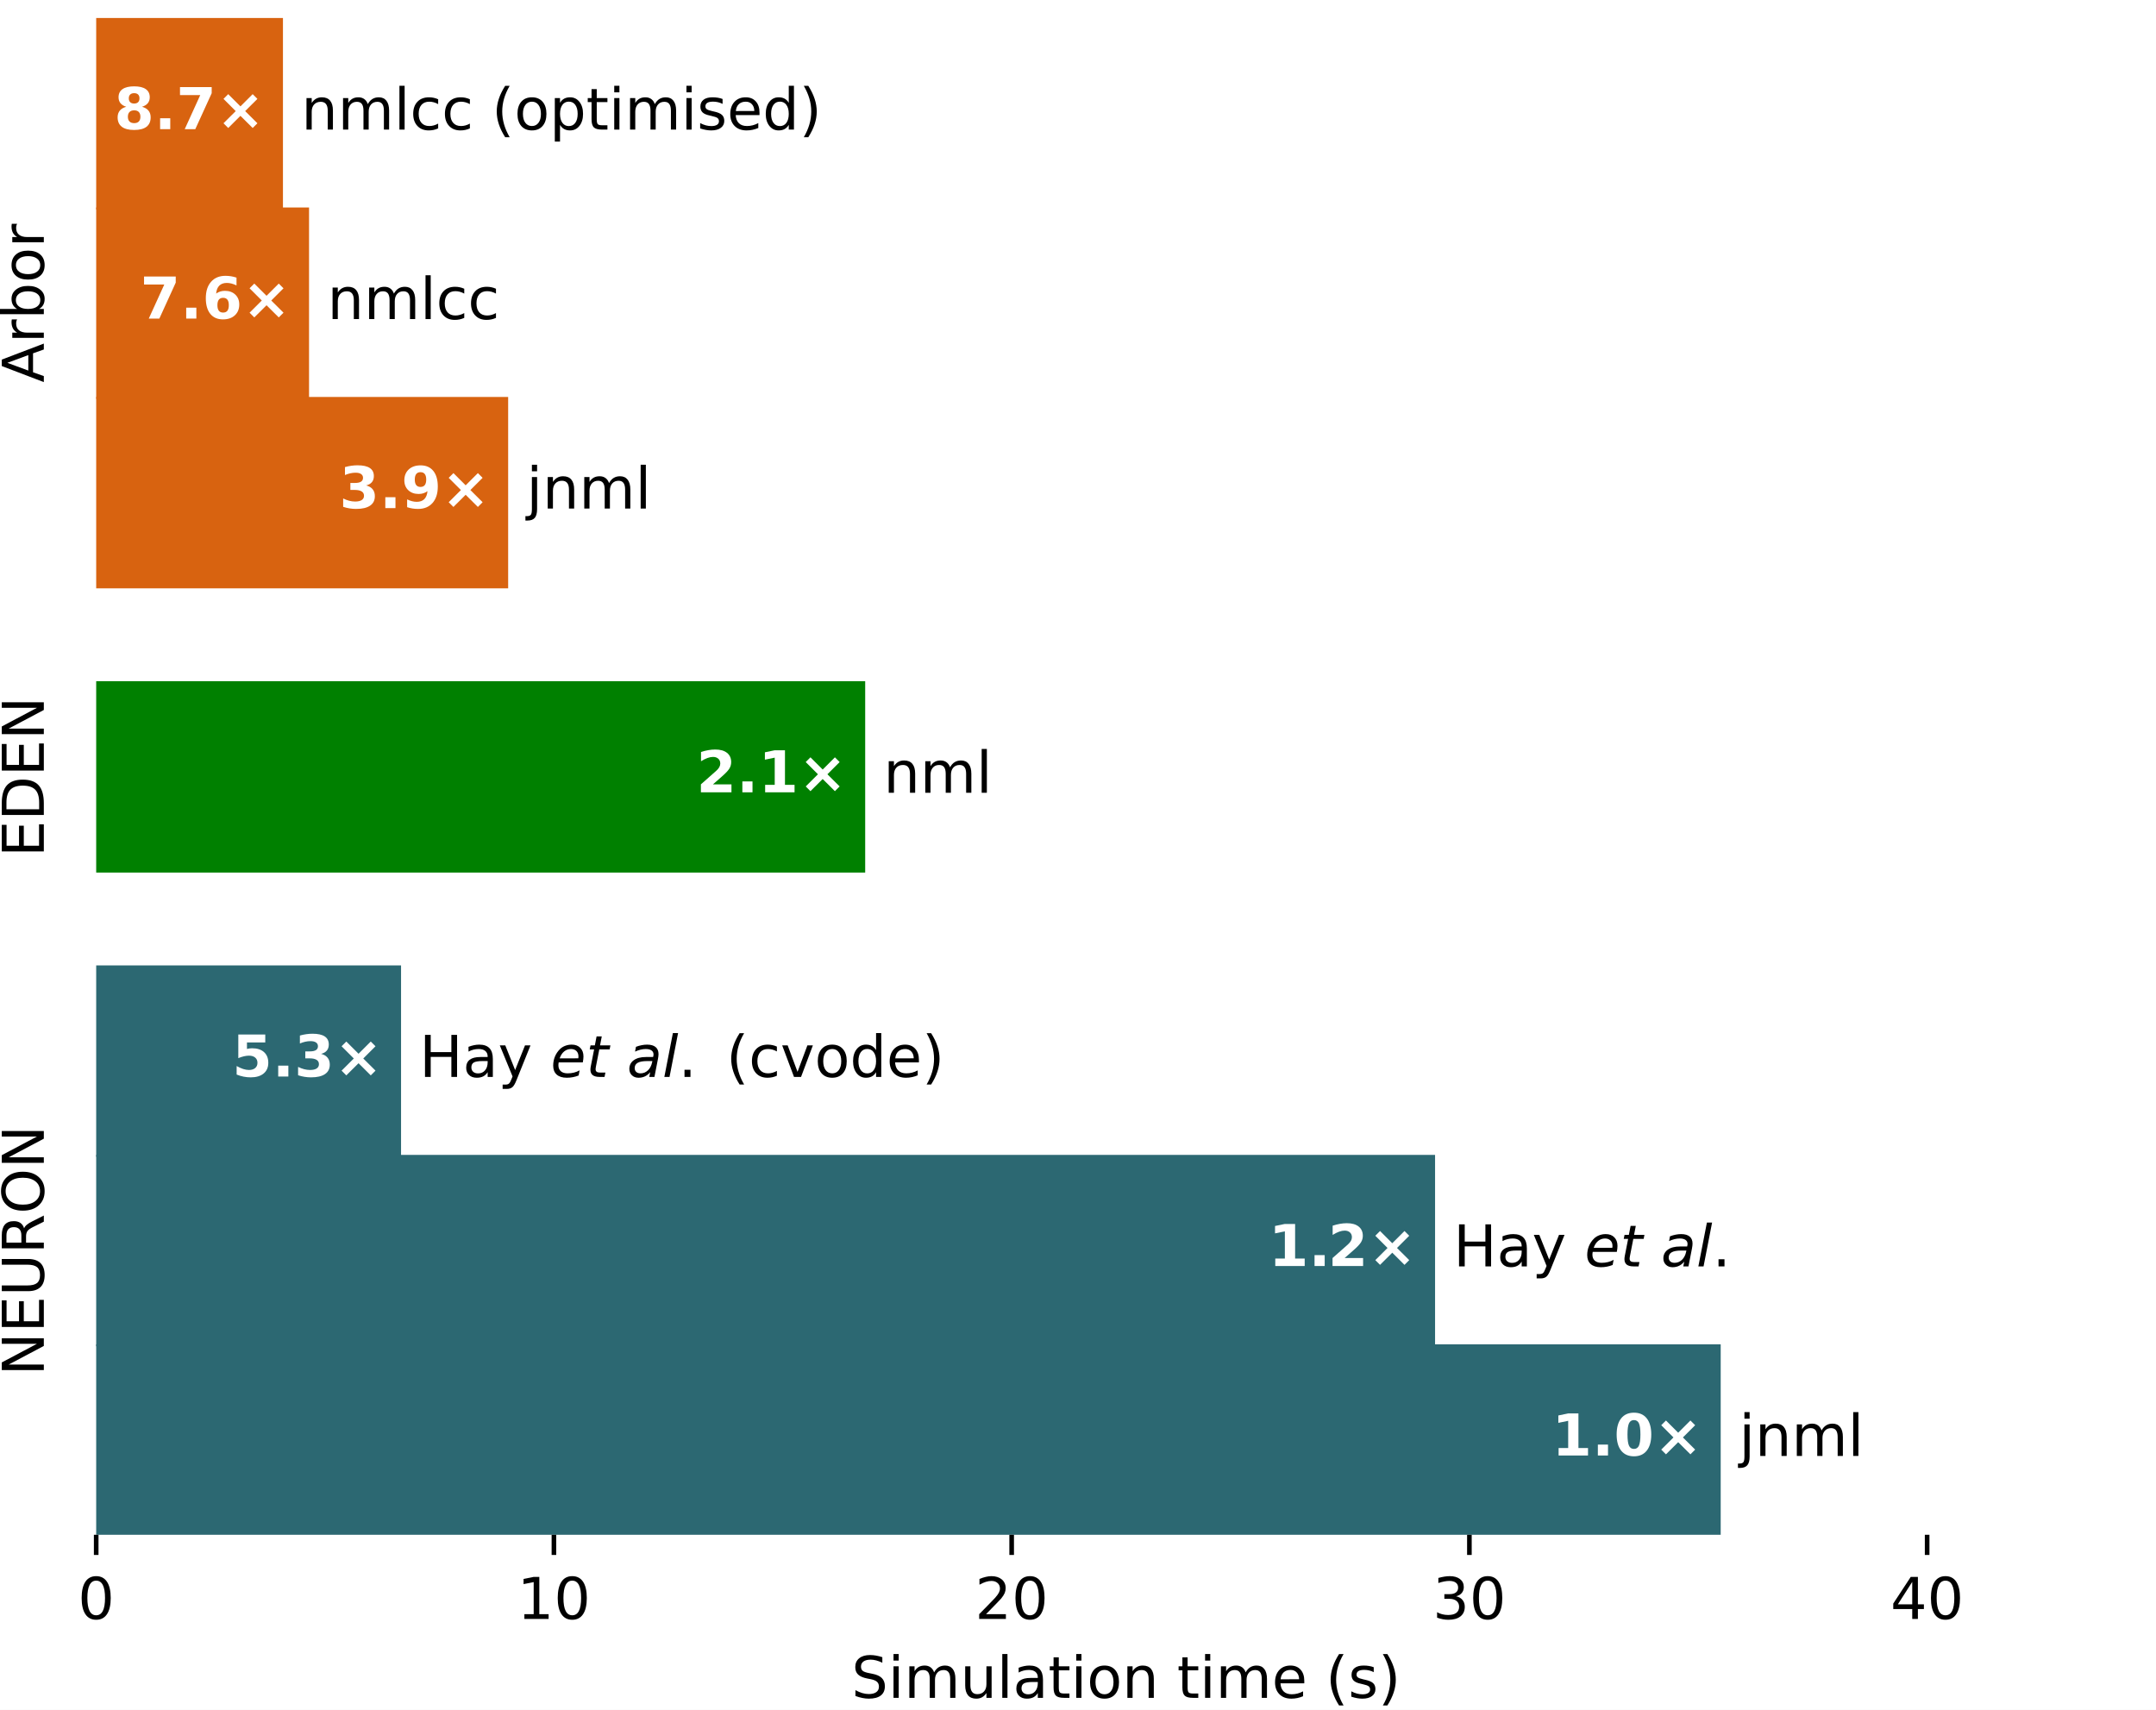
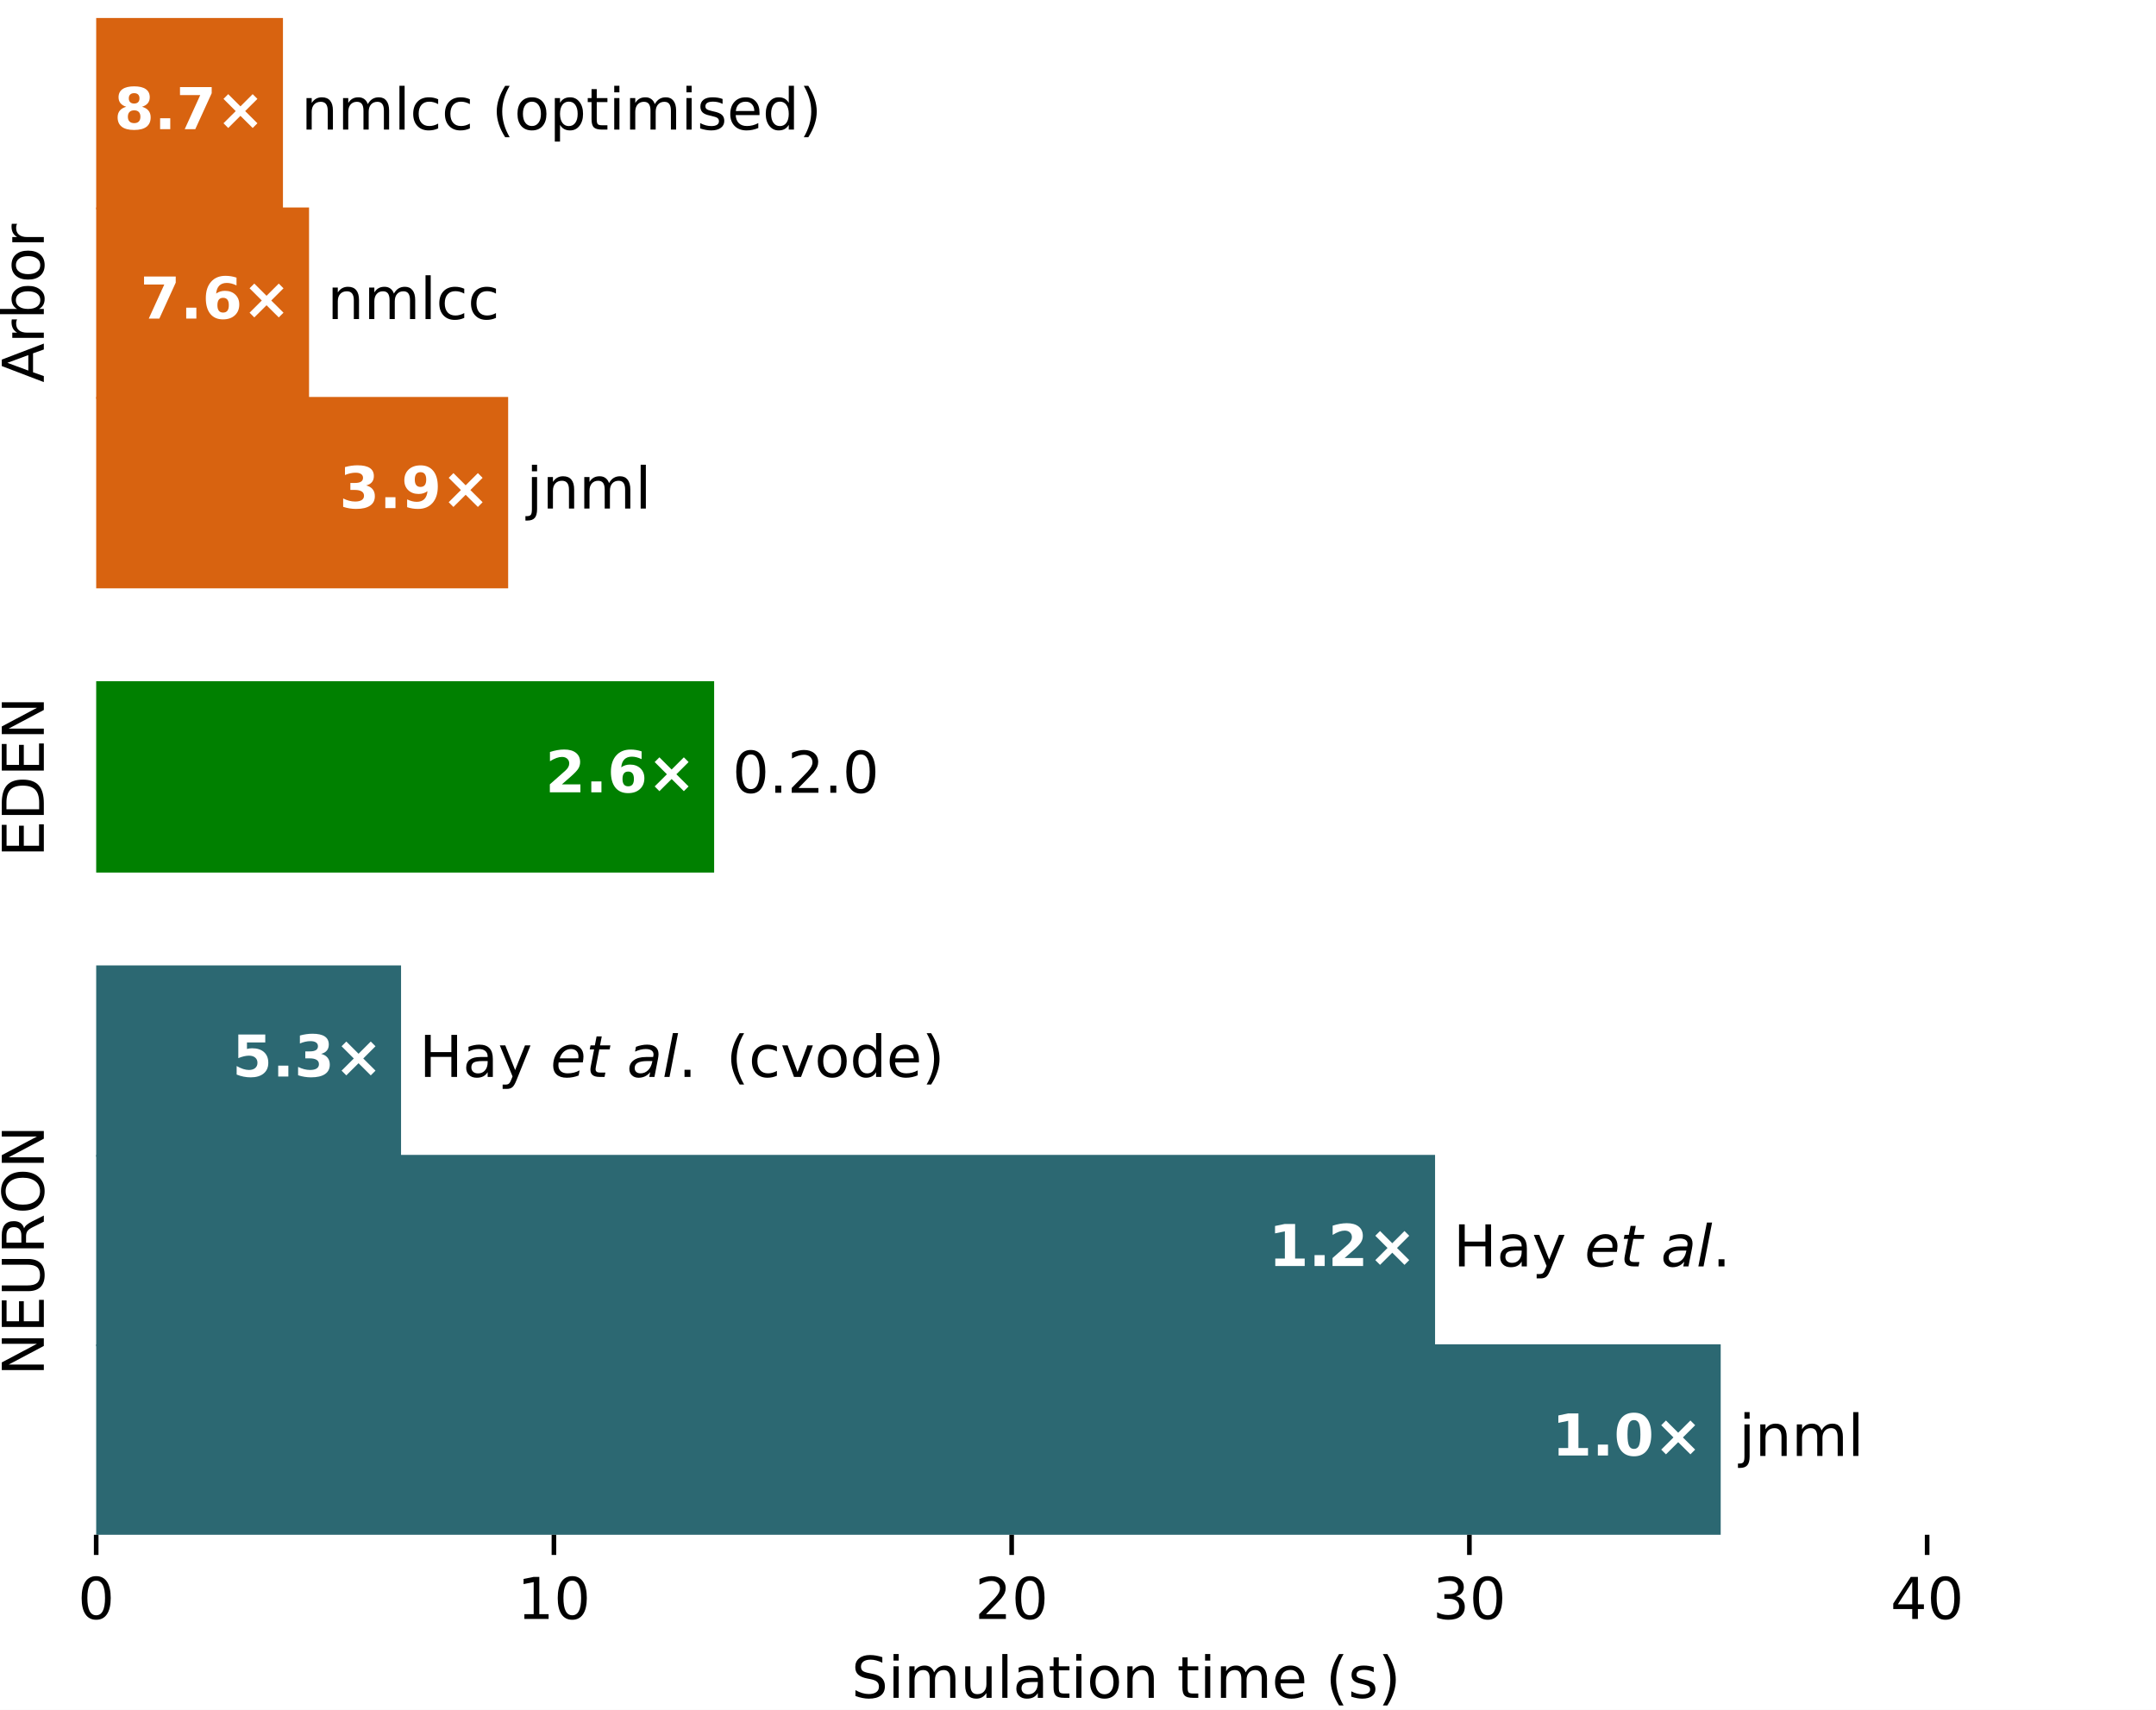
<svg xmlns="http://www.w3.org/2000/svg" xmlns:xlink="http://www.w3.org/1999/xlink" width="373.798pt" height="296.468pt" viewBox="0 0 373.798 296.468" version="1.1">
  <defs>
    <style type="text/css">*{stroke-linejoin: round; stroke-linecap: butt}</style>
  </defs>
  <g id="figure_1">
    <g id="patch_1">
      <path d="M 0 296.468  L 373.798 296.468  L 373.798 0  L 0 0  z " style="fill: #ffffff" />
    </g>
    <g id="axes_1">
      <g id="patch_2">
        <path d="M 16.678 266.112  L 373.798 266.112  L 373.798 -0  L 16.678 -0  z " style="fill: #ffffff" />
      </g>
      <g id="patch_3">
-         <path d="M 16.678 36.303  L 49.057 36.303  L 49.057 3.121  L 16.678 3.121  z " clip-path="url(#p7fba0dc8d4)" style="fill: #d86310" />
+         <path d="M 16.678 36.303  L 49.057 36.303  L 49.057 3.121  L 16.678 3.121  z " clip-path="url(#pd1fdb26f98)" style="fill: #d86310" />
      </g>
      <g id="patch_4">
-         <path d="M 16.678 69.156  L 53.581 69.156  L 53.581 35.974  L 16.678 35.974  z " clip-path="url(#p7fba0dc8d4)" style="fill: #d86310" />
+         <path d="M 16.678 69.156  L 53.581 69.156  L 53.581 35.974  L 16.678 35.974  z " clip-path="url(#pd1fdb26f98)" style="fill: #d86310" />
      </g>
      <g id="patch_5">
-         <path d="M 16.678 102.01  L 88.102 102.01  L 88.102 68.828  L 16.678 68.828  z " clip-path="url(#p7fba0dc8d4)" style="fill: #d86310" />
+         <path d="M 16.678 102.01  L 88.102 102.01  L 88.102 68.828  L 16.678 68.828  z " clip-path="url(#pd1fdb26f98)" style="fill: #d86310" />
      </g>
      <g id="patch_6">
-         <path d="M 16.678 151.29  L 150.003 151.29  L 150.003 118.108  L 16.678 118.108  z " clip-path="url(#p7fba0dc8d4)" style="fill: #008000" />
+         <path d="M 16.678 151.29  L 123.814 151.29  L 123.814 118.108  L 16.678 118.108  z " clip-path="url(#pd1fdb26f98)" style="fill: #008000" />
      </g>
      <g id="patch_7">
-         <path d="M 16.678 200.57  L 69.532 200.57  L 69.532 167.388  L 16.678 167.388  z " clip-path="url(#p7fba0dc8d4)" style="fill: #2c6872" />
+         <path d="M 16.678 200.57  L 69.532 200.57  L 69.532 167.388  L 16.678 167.388  z " clip-path="url(#pd1fdb26f98)" style="fill: #2c6872" />
      </g>
      <g id="patch_8">
-         <path d="M 16.678 233.423  L 248.806 233.423  L 248.806 200.241  L 16.678 200.241  z " clip-path="url(#p7fba0dc8d4)" style="fill: #2c6872" />
+         <path d="M 16.678 233.423  L 248.806 233.423  L 248.806 200.241  L 16.678 200.241  z " clip-path="url(#pd1fdb26f98)" style="fill: #2c6872" />
      </g>
      <g id="patch_9">
-         <path d="M 16.678 266.276  L 298.327 266.276  L 298.327 233.094  L 16.678 233.094  z " clip-path="url(#p7fba0dc8d4)" style="fill: #2c6872" />
+         <path d="M 16.678 266.276  L 298.327 266.276  L 298.327 233.094  L 16.678 233.094  z " clip-path="url(#pd1fdb26f98)" style="fill: #2c6872" />
      </g>
      <g id="matplotlib.axis_1">
        <g id="xtick_1">
          <g id="line2d_1">
            <defs>
-               <path id="m6ec0c8054a" d="M 0 0  L 0 3.5  " style="stroke: #000000; stroke-width: 0.8" />
+               <path id="mf713aee9e2" d="M 0 0  L 0 3.5  " style="stroke: #000000; stroke-width: 0.8" />
            </defs>
            <g>
-               <use xlink:href="#m6ec0c8054a" x="16.678" y="266.112" style="stroke: #000000; stroke-width: 0.8" />
+               <use xlink:href="#mf713aee9e2" x="16.678" y="266.112" style="stroke: #000000; stroke-width: 0.8" />
            </g>
          </g>
          <g id="text_1">
            <g transform="translate(13.49687 280.7104) scale(0.1 -0.1)">
              <defs>
                <path id="DejaVuSans-30" d="M 2034 4250  Q 1547 4250 1301 3770  Q 1056 3291 1056 2328  Q 1056 1369 1301 889  Q 1547 409 2034 409  Q 2525 409 2770 889  Q 3016 1369 3016 2328  Q 3016 3291 2770 3770  Q 2525 4250 2034 4250  z M 2034 4750  Q 2819 4750 3233 4129  Q 3647 3509 3647 2328  Q 3647 1150 3233 529  Q 2819 -91 2034 -91  Q 1250 -91 836 529  Q 422 1150 422 2328  Q 422 3509 836 4129  Q 1250 4750 2034 4750  z " transform="scale(0.015625)" />
              </defs>
              <use xlink:href="#DejaVuSans-30" />
            </g>
          </g>
        </g>
        <g id="xtick_2">
          <g id="line2d_2">
            <g>
-               <use xlink:href="#m6ec0c8054a" x="96.038" y="266.112" style="stroke: #000000; stroke-width: 0.8" />
+               <use xlink:href="#mf713aee9e2" x="96.038" y="266.112" style="stroke: #000000; stroke-width: 0.8" />
            </g>
          </g>
          <g id="text_2">
            <g transform="translate(89.67562 280.7104) scale(0.1 -0.1)">
              <defs>
                <path id="DejaVuSans-31" d="M 794 531  L 1825 531  L 1825 4091  L 703 3866  L 703 4441  L 1819 4666  L 2450 4666  L 2450 531  L 3481 531  L 3481 0  L 794 0  L 794 531  z " transform="scale(0.015625)" />
              </defs>
              <use xlink:href="#DejaVuSans-31" />
              <use xlink:href="#DejaVuSans-30" x="63.623" />
            </g>
          </g>
        </g>
        <g id="xtick_3">
          <g id="line2d_3">
            <g>
-               <use xlink:href="#m6ec0c8054a" x="175.398" y="266.112" style="stroke: #000000; stroke-width: 0.8" />
+               <use xlink:href="#mf713aee9e2" x="175.398" y="266.112" style="stroke: #000000; stroke-width: 0.8" />
            </g>
          </g>
          <g id="text_3">
            <g transform="translate(169.0356 280.7104) scale(0.1 -0.1)">
              <defs>
                <path id="DejaVuSans-32" d="M 1228 531  L 3431 531  L 3431 0  L 469 0  L 469 531  Q 828 903 1448 1529  Q 2069 2156 2228 2338  Q 2531 2678 2651 2914  Q 2772 3150 2772 3378  Q 2772 3750 2511 3984  Q 2250 4219 1831 4219  Q 1534 4219 1204 4116  Q 875 4013 500 3803  L 500 4441  Q 881 4594 1212 4672  Q 1544 4750 1819 4750  Q 2544 4750 2975 4387  Q 3406 4025 3406 3419  Q 3406 3131 3298 2873  Q 3191 2616 2906 2266  Q 2828 2175 2409 1742  Q 1991 1309 1228 531  z " transform="scale(0.015625)" />
              </defs>
              <use xlink:href="#DejaVuSans-32" />
              <use xlink:href="#DejaVuSans-30" x="63.623" />
            </g>
          </g>
        </g>
        <g id="xtick_4">
          <g id="line2d_4">
            <g>
-               <use xlink:href="#m6ec0c8054a" x="254.758" y="266.112" style="stroke: #000000; stroke-width: 0.8" />
+               <use xlink:href="#mf713aee9e2" x="254.758" y="266.112" style="stroke: #000000; stroke-width: 0.8" />
            </g>
          </g>
          <g id="text_4">
            <g transform="translate(248.3956 280.7104) scale(0.1 -0.1)">
              <defs>
                <path id="DejaVuSans-33" d="M 2597 2516  Q 3050 2419 3304 2112  Q 3559 1806 3559 1356  Q 3559 666 3084 287  Q 2609 -91 1734 -91  Q 1441 -91 1130 -33  Q 819 25 488 141  L 488 750  Q 750 597 1062 519  Q 1375 441 1716 441  Q 2309 441 2620 675  Q 2931 909 2931 1356  Q 2931 1769 2642 2001  Q 2353 2234 1838 2234  L 1294 2234  L 1294 2753  L 1863 2753  Q 2328 2753 2575 2939  Q 2822 3125 2822 3475  Q 2822 3834 2567 4026  Q 2313 4219 1838 4219  Q 1578 4219 1281 4162  Q 984 4106 628 3988  L 628 4550  Q 988 4650 1302 4700  Q 1616 4750 1894 4750  Q 2613 4750 3031 4423  Q 3450 4097 3450 3541  Q 3450 3153 3228 2886  Q 3006 2619 2597 2516  z " transform="scale(0.015625)" />
              </defs>
              <use xlink:href="#DejaVuSans-33" />
              <use xlink:href="#DejaVuSans-30" x="63.623" />
            </g>
          </g>
        </g>
        <g id="xtick_5">
          <g id="line2d_5">
            <g>
-               <use xlink:href="#m6ec0c8054a" x="334.118" y="266.112" style="stroke: #000000; stroke-width: 0.8" />
+               <use xlink:href="#mf713aee9e2" x="334.118" y="266.112" style="stroke: #000000; stroke-width: 0.8" />
            </g>
          </g>
          <g id="text_5">
            <g transform="translate(327.7556 280.7104) scale(0.1 -0.1)">
              <defs>
                <path id="DejaVuSans-34" d="M 2419 4116  L 825 1625  L 2419 1625  L 2419 4116  z M 2253 4666  L 3047 4666  L 3047 1625  L 3713 1625  L 3713 1100  L 3047 1100  L 3047 0  L 2419 0  L 2419 1100  L 313 1100  L 313 1709  L 2253 4666  z " transform="scale(0.015625)" />
              </defs>
              <use xlink:href="#DejaVuSans-34" />
              <use xlink:href="#DejaVuSans-30" x="63.623" />
            </g>
          </g>
        </g>
        <g id="text_6">
          <g transform="translate(147.6248 294.3886) scale(0.1 -0.1)">
            <defs>
              <path id="DejaVuSans-53" d="M 3425 4513  L 3425 3897  Q 3066 4069 2747 4153  Q 2428 4238 2131 4238  Q 1616 4238 1336 4038  Q 1056 3838 1056 3469  Q 1056 3159 1242 3001  Q 1428 2844 1947 2747  L 2328 2669  Q 3034 2534 3370 2195  Q 3706 1856 3706 1288  Q 3706 609 3251 259  Q 2797 -91 1919 -91  Q 1588 -91 1214 -16  Q 841 59 441 206  L 441 856  Q 825 641 1194 531  Q 1563 422 1919 422  Q 2459 422 2753 634  Q 3047 847 3047 1241  Q 3047 1584 2836 1778  Q 2625 1972 2144 2069  L 1759 2144  Q 1053 2284 737 2584  Q 422 2884 422 3419  Q 422 4038 858 4394  Q 1294 4750 2059 4750  Q 2388 4750 2728 4690  Q 3069 4631 3425 4513  z " transform="scale(0.015625)" />
              <path id="DejaVuSans-69" d="M 603 3500  L 1178 3500  L 1178 0  L 603 0  L 603 3500  z M 603 4863  L 1178 4863  L 1178 4134  L 603 4134  L 603 4863  z " transform="scale(0.015625)" />
              <path id="DejaVuSans-6d" d="M 3328 2828  Q 3544 3216 3844 3400  Q 4144 3584 4550 3584  Q 5097 3584 5394 3201  Q 5691 2819 5691 2113  L 5691 0  L 5113 0  L 5113 2094  Q 5113 2597 4934 2840  Q 4756 3084 4391 3084  Q 3944 3084 3684 2787  Q 3425 2491 3425 1978  L 3425 0  L 2847 0  L 2847 2094  Q 2847 2600 2669 2842  Q 2491 3084 2119 3084  Q 1678 3084 1418 2786  Q 1159 2488 1159 1978  L 1159 0  L 581 0  L 581 3500  L 1159 3500  L 1159 2956  Q 1356 3278 1631 3431  Q 1906 3584 2284 3584  Q 2666 3584 2933 3390  Q 3200 3197 3328 2828  z " transform="scale(0.015625)" />
              <path id="DejaVuSans-75" d="M 544 1381  L 544 3500  L 1119 3500  L 1119 1403  Q 1119 906 1312 657  Q 1506 409 1894 409  Q 2359 409 2629 706  Q 2900 1003 2900 1516  L 2900 3500  L 3475 3500  L 3475 0  L 2900 0  L 2900 538  Q 2691 219 2414 64  Q 2138 -91 1772 -91  Q 1169 -91 856 284  Q 544 659 544 1381  z M 1991 3584  L 1991 3584  z " transform="scale(0.015625)" />
              <path id="DejaVuSans-6c" d="M 603 4863  L 1178 4863  L 1178 0  L 603 0  L 603 4863  z " transform="scale(0.015625)" />
              <path id="DejaVuSans-61" d="M 2194 1759  Q 1497 1759 1228 1600  Q 959 1441 959 1056  Q 959 750 1161 570  Q 1363 391 1709 391  Q 2188 391 2477 730  Q 2766 1069 2766 1631  L 2766 1759  L 2194 1759  z M 3341 1997  L 3341 0  L 2766 0  L 2766 531  Q 2569 213 2275 61  Q 1981 -91 1556 -91  Q 1019 -91 701 211  Q 384 513 384 1019  Q 384 1609 779 1909  Q 1175 2209 1959 2209  L 2766 2209  L 2766 2266  Q 2766 2663 2505 2880  Q 2244 3097 1772 3097  Q 1472 3097 1187 3025  Q 903 2953 641 2809  L 641 3341  Q 956 3463 1253 3523  Q 1550 3584 1831 3584  Q 2591 3584 2966 3190  Q 3341 2797 3341 1997  z " transform="scale(0.015625)" />
              <path id="DejaVuSans-74" d="M 1172 4494  L 1172 3500  L 2356 3500  L 2356 3053  L 1172 3053  L 1172 1153  Q 1172 725 1289 603  Q 1406 481 1766 481  L 2356 481  L 2356 0  L 1766 0  Q 1100 0 847 248  Q 594 497 594 1153  L 594 3053  L 172 3053  L 172 3500  L 594 3500  L 594 4494  L 1172 4494  z " transform="scale(0.015625)" />
              <path id="DejaVuSans-6f" d="M 1959 3097  Q 1497 3097 1228 2736  Q 959 2375 959 1747  Q 959 1119 1226 758  Q 1494 397 1959 397  Q 2419 397 2687 759  Q 2956 1122 2956 1747  Q 2956 2369 2687 2733  Q 2419 3097 1959 3097  z M 1959 3584  Q 2709 3584 3137 3096  Q 3566 2609 3566 1747  Q 3566 888 3137 398  Q 2709 -91 1959 -91  Q 1206 -91 779 398  Q 353 888 353 1747  Q 353 2609 779 3096  Q 1206 3584 1959 3584  z " transform="scale(0.015625)" />
              <path id="DejaVuSans-6e" d="M 3513 2113  L 3513 0  L 2938 0  L 2938 2094  Q 2938 2591 2744 2837  Q 2550 3084 2163 3084  Q 1697 3084 1428 2787  Q 1159 2491 1159 1978  L 1159 0  L 581 0  L 581 3500  L 1159 3500  L 1159 2956  Q 1366 3272 1645 3428  Q 1925 3584 2291 3584  Q 2894 3584 3203 3211  Q 3513 2838 3513 2113  z " transform="scale(0.015625)" />
              <path id="DejaVuSans-20" transform="scale(0.015625)" />
              <path id="DejaVuSans-65" d="M 3597 1894  L 3597 1613  L 953 1613  Q 991 1019 1311 708  Q 1631 397 2203 397  Q 2534 397 2845 478  Q 3156 559 3463 722  L 3463 178  Q 3153 47 2828 -22  Q 2503 -91 2169 -91  Q 1331 -91 842 396  Q 353 884 353 1716  Q 353 2575 817 3079  Q 1281 3584 2069 3584  Q 2775 3584 3186 3129  Q 3597 2675 3597 1894  z M 3022 2063  Q 3016 2534 2758 2815  Q 2500 3097 2075 3097  Q 1594 3097 1305 2825  Q 1016 2553 972 2059  L 3022 2063  z " transform="scale(0.015625)" />
              <path id="DejaVuSans-28" d="M 1984 4856  Q 1566 4138 1362 3434  Q 1159 2731 1159 2009  Q 1159 1288 1364 580  Q 1569 -128 1984 -844  L 1484 -844  Q 1016 -109 783 600  Q 550 1309 550 2009  Q 550 2706 781 3412  Q 1013 4119 1484 4856  L 1984 4856  z " transform="scale(0.015625)" />
              <path id="DejaVuSans-73" d="M 2834 3397  L 2834 2853  Q 2591 2978 2328 3040  Q 2066 3103 1784 3103  Q 1356 3103 1142 2972  Q 928 2841 928 2578  Q 928 2378 1081 2264  Q 1234 2150 1697 2047  L 1894 2003  Q 2506 1872 2764 1633  Q 3022 1394 3022 966  Q 3022 478 2636 193  Q 2250 -91 1575 -91  Q 1294 -91 989 -36  Q 684 19 347 128  L 347 722  Q 666 556 975 473  Q 1284 391 1588 391  Q 1994 391 2212 530  Q 2431 669 2431 922  Q 2431 1156 2273 1281  Q 2116 1406 1581 1522  L 1381 1569  Q 847 1681 609 1914  Q 372 2147 372 2553  Q 372 3047 722 3315  Q 1072 3584 1716 3584  Q 2034 3584 2315 3537  Q 2597 3491 2834 3397  z " transform="scale(0.015625)" />
              <path id="DejaVuSans-29" d="M 513 4856  L 1013 4856  Q 1481 4119 1714 3412  Q 1947 2706 1947 2009  Q 1947 1309 1714 600  Q 1481 -109 1013 -844  L 513 -844  Q 928 -128 1133 580  Q 1338 1288 1338 2009  Q 1338 2731 1133 3434  Q 928 4138 513 4856  z " transform="scale(0.015625)" />
            </defs>
            <use xlink:href="#DejaVuSans-53" />
            <use xlink:href="#DejaVuSans-69" x="63.477" />
            <use xlink:href="#DejaVuSans-6d" x="91.26" />
            <use xlink:href="#DejaVuSans-75" x="188.672" />
            <use xlink:href="#DejaVuSans-6c" x="252.051" />
            <use xlink:href="#DejaVuSans-61" x="279.834" />
            <use xlink:href="#DejaVuSans-74" x="341.113" />
            <use xlink:href="#DejaVuSans-69" x="380.322" />
            <use xlink:href="#DejaVuSans-6f" x="408.105" />
            <use xlink:href="#DejaVuSans-6e" x="469.287" />
            <use xlink:href="#DejaVuSans-20" x="532.666" />
            <use xlink:href="#DejaVuSans-74" x="564.453" />
            <use xlink:href="#DejaVuSans-69" x="603.662" />
            <use xlink:href="#DejaVuSans-6d" x="631.445" />
            <use xlink:href="#DejaVuSans-65" x="728.857" />
            <use xlink:href="#DejaVuSans-20" x="790.381" />
            <use xlink:href="#DejaVuSans-28" x="822.168" />
            <use xlink:href="#DejaVuSans-73" x="861.182" />
            <use xlink:href="#DejaVuSans-29" x="913.281" />
          </g>
        </g>
      </g>
      <g id="matplotlib.axis_2">
        <g id="ytick_1">
          <g id="text_7">
            <g transform="translate(7.598437 66.33018) rotate(-90) scale(0.1 -0.1)">
              <defs>
                <path id="DejaVuSans-41" d="M 2188 4044  L 1331 1722  L 3047 1722  L 2188 4044  z M 1831 4666  L 2547 4666  L 4325 0  L 3669 0  L 3244 1197  L 1141 1197  L 716 0  L 50 0  L 1831 4666  z " transform="scale(0.015625)" />
                <path id="DejaVuSans-72" d="M 2631 2963  Q 2534 3019 2420 3045  Q 2306 3072 2169 3072  Q 1681 3072 1420 2755  Q 1159 2438 1159 1844  L 1159 0  L 581 0  L 581 3500  L 1159 3500  L 1159 2956  Q 1341 3275 1631 3429  Q 1922 3584 2338 3584  Q 2397 3584 2469 3576  Q 2541 3569 2628 3553  L 2631 2963  z " transform="scale(0.015625)" />
                <path id="DejaVuSans-62" d="M 3116 1747  Q 3116 2381 2855 2742  Q 2594 3103 2138 3103  Q 1681 3103 1420 2742  Q 1159 2381 1159 1747  Q 1159 1113 1420 752  Q 1681 391 2138 391  Q 2594 391 2855 752  Q 3116 1113 3116 1747  z M 1159 2969  Q 1341 3281 1617 3432  Q 1894 3584 2278 3584  Q 2916 3584 3314 3078  Q 3713 2572 3713 1747  Q 3713 922 3314 415  Q 2916 -91 2278 -91  Q 1894 -91 1617 61  Q 1341 213 1159 525  L 1159 0  L 581 0  L 581 4863  L 1159 4863  L 1159 2969  z " transform="scale(0.015625)" />
              </defs>
              <use xlink:href="#DejaVuSans-41" />
              <use xlink:href="#DejaVuSans-72" x="68.408" />
              <use xlink:href="#DejaVuSans-62" x="109.521" />
              <use xlink:href="#DejaVuSans-6f" x="172.998" />
              <use xlink:href="#DejaVuSans-72" x="234.18" />
            </g>
          </g>
        </g>
        <g id="ytick_2">
          <g id="text_8">
            <g transform="translate(7.598437 148.608) rotate(-90) scale(0.1 -0.1)">
              <defs>
                <path id="DejaVuSans-45" d="M 628 4666  L 3578 4666  L 3578 4134  L 1259 4134  L 1259 2753  L 3481 2753  L 3481 2222  L 1259 2222  L 1259 531  L 3634 531  L 3634 0  L 628 0  L 628 4666  z " transform="scale(0.015625)" />
                <path id="DejaVuSans-44" d="M 1259 4147  L 1259 519  L 2022 519  Q 2988 519 3436 956  Q 3884 1394 3884 2338  Q 3884 3275 3436 3711  Q 2988 4147 2022 4147  L 1259 4147  z M 628 4666  L 1925 4666  Q 3281 4666 3915 4102  Q 4550 3538 4550 2338  Q 4550 1131 3912 565  Q 3275 0 1925 0  L 628 0  L 628 4666  z " transform="scale(0.015625)" />
                <path id="DejaVuSans-4e" d="M 628 4666  L 1478 4666  L 3547 763  L 3547 4666  L 4159 4666  L 4159 0  L 3309 0  L 1241 3903  L 1241 0  L 628 0  L 628 4666  z " transform="scale(0.015625)" />
              </defs>
              <use xlink:href="#DejaVuSans-45" />
              <use xlink:href="#DejaVuSans-44" x="63.184" />
              <use xlink:href="#DejaVuSans-45" x="140.186" />
              <use xlink:href="#DejaVuSans-4e" x="203.369" />
            </g>
          </g>
        </g>
        <g id="ytick_3">
          <g id="text_9">
            <g transform="translate(7.598437 238.5422) rotate(-90) scale(0.1 -0.1)">
              <defs>
                <path id="DejaVuSans-55" d="M 556 4666  L 1191 4666  L 1191 1831  Q 1191 1081 1462 751  Q 1734 422 2344 422  Q 2950 422 3222 751  Q 3494 1081 3494 1831  L 3494 4666  L 4128 4666  L 4128 1753  Q 4128 841 3676 375  Q 3225 -91 2344 -91  Q 1459 -91 1007 375  Q 556 841 556 1753  L 556 4666  z " transform="scale(0.015625)" />
                <path id="DejaVuSans-52" d="M 2841 2188  Q 3044 2119 3236 1894  Q 3428 1669 3622 1275  L 4263 0  L 3584 0  L 2988 1197  Q 2756 1666 2539 1819  Q 2322 1972 1947 1972  L 1259 1972  L 1259 0  L 628 0  L 628 4666  L 2053 4666  Q 2853 4666 3247 4331  Q 3641 3997 3641 3322  Q 3641 2881 3436 2590  Q 3231 2300 2841 2188  z M 1259 4147  L 1259 2491  L 2053 2491  Q 2509 2491 2742 2702  Q 2975 2913 2975 3322  Q 2975 3731 2742 3939  Q 2509 4147 2053 4147  L 1259 4147  z " transform="scale(0.015625)" />
                <path id="DejaVuSans-4f" d="M 2522 4238  Q 1834 4238 1429 3725  Q 1025 3213 1025 2328  Q 1025 1447 1429 934  Q 1834 422 2522 422  Q 3209 422 3611 934  Q 4013 1447 4013 2328  Q 4013 3213 3611 3725  Q 3209 4238 2522 4238  z M 2522 4750  Q 3503 4750 4090 4092  Q 4678 3434 4678 2328  Q 4678 1225 4090 567  Q 3503 -91 2522 -91  Q 1538 -91 948 565  Q 359 1222 359 2328  Q 359 3434 948 4092  Q 1538 4750 2522 4750  z " transform="scale(0.015625)" />
              </defs>
              <use xlink:href="#DejaVuSans-4e" />
              <use xlink:href="#DejaVuSans-45" x="74.805" />
              <use xlink:href="#DejaVuSans-55" x="137.988" />
              <use xlink:href="#DejaVuSans-52" x="211.182" />
              <use xlink:href="#DejaVuSans-4f" x="280.664" />
              <use xlink:href="#DejaVuSans-4e" x="359.375" />
            </g>
          </g>
        </g>
      </g>
      <g id="text_10">
        <g style="fill: #ffffff" transform="translate(19.78261 22.47137) scale(0.1 -0.1)">
          <defs>
            <path id="DejaVuSans-Bold-38" d="M 2228 2088  Q 1891 2088 1709 1903  Q 1528 1719 1528 1375  Q 1528 1031 1709 848  Q 1891 666 2228 666  Q 2563 666 2741 848  Q 2919 1031 2919 1375  Q 2919 1722 2741 1905  Q 2563 2088 2228 2088  z M 1350 2484  Q 925 2613 709 2878  Q 494 3144 494 3541  Q 494 4131 934 4440  Q 1375 4750 2228 4750  Q 3075 4750 3515 4442  Q 3956 4134 3956 3541  Q 3956 3144 3739 2878  Q 3522 2613 3097 2484  Q 3572 2353 3814 2058  Q 4056 1763 4056 1313  Q 4056 619 3595 264  Q 3134 -91 2228 -91  Q 1319 -91 855 264  Q 391 619 391 1313  Q 391 1763 633 2058  Q 875 2353 1350 2484  z M 1631 3419  Q 1631 3141 1786 2991  Q 1941 2841 2228 2841  Q 2509 2841 2662 2991  Q 2816 3141 2816 3419  Q 2816 3697 2662 3845  Q 2509 3994 2228 3994  Q 1941 3994 1786 3844  Q 1631 3694 1631 3419  z " transform="scale(0.015625)" />
            <path id="DejaVuSans-Bold-2e" d="M 653 1209  L 1778 1209  L 1778 0  L 653 0  L 653 1209  z " transform="scale(0.015625)" />
            <path id="DejaVuSans-Bold-37" d="M 428 4666  L 3944 4666  L 3944 3988  L 2125 0  L 953 0  L 2675 3781  L 428 3781  L 428 4666  z " transform="scale(0.015625)" />
            <path id="DejaVuSans-Bold-d7" d="M 4563 3359  L 3206 2003  L 4563 653  L 4038 128  L 2681 1478  L 1325 128  L 800 653  L 2156 2003  L 800 3359  L 1325 3884  L 2681 2528  L 4038 3884  L 4563 3359  z " transform="scale(0.015625)" />
          </defs>
          <use xlink:href="#DejaVuSans-Bold-38" transform="translate(0 0.78125)" />
          <use xlink:href="#DejaVuSans-Bold-2e" transform="translate(69.58008 0.78125)" />
          <use xlink:href="#DejaVuSans-Bold-37" transform="translate(107.5684 0.78125)" />
          <use xlink:href="#DejaVuSans-Bold-d7" transform="translate(177.1484 0.78125)" />
        </g>
      </g>
      <g id="text_11">
        <g transform="translate(52.23141 22.47137) scale(0.1 -0.1)">
          <defs>
            <path id="DejaVuSans-63" d="M 3122 3366  L 3122 2828  Q 2878 2963 2633 3030  Q 2388 3097 2138 3097  Q 1578 3097 1268 2742  Q 959 2388 959 1747  Q 959 1106 1268 751  Q 1578 397 2138 397  Q 2388 397 2633 464  Q 2878 531 3122 666  L 3122 134  Q 2881 22 2623 -34  Q 2366 -91 2075 -91  Q 1284 -91 818 406  Q 353 903 353 1747  Q 353 2603 823 3093  Q 1294 3584 2113 3584  Q 2378 3584 2631 3529  Q 2884 3475 3122 3366  z " transform="scale(0.015625)" />
            <path id="DejaVuSans-70" d="M 1159 525  L 1159 -1331  L 581 -1331  L 581 3500  L 1159 3500  L 1159 2969  Q 1341 3281 1617 3432  Q 1894 3584 2278 3584  Q 2916 3584 3314 3078  Q 3713 2572 3713 1747  Q 3713 922 3314 415  Q 2916 -91 2278 -91  Q 1894 -91 1617 61  Q 1341 213 1159 525  z M 3116 1747  Q 3116 2381 2855 2742  Q 2594 3103 2138 3103  Q 1681 3103 1420 2742  Q 1159 2381 1159 1747  Q 1159 1113 1420 752  Q 1681 391 2138 391  Q 2594 391 2855 752  Q 3116 1113 3116 1747  z " transform="scale(0.015625)" />
            <path id="DejaVuSans-64" d="M 2906 2969  L 2906 4863  L 3481 4863  L 3481 0  L 2906 0  L 2906 525  Q 2725 213 2448 61  Q 2172 -91 1784 -91  Q 1150 -91 751 415  Q 353 922 353 1747  Q 353 2572 751 3078  Q 1150 3584 1784 3584  Q 2172 3584 2448 3432  Q 2725 3281 2906 2969  z M 947 1747  Q 947 1113 1208 752  Q 1469 391 1925 391  Q 2381 391 2643 752  Q 2906 1113 2906 1747  Q 2906 2381 2643 2742  Q 2381 3103 1925 3103  Q 1469 3103 1208 2742  Q 947 2381 947 1747  z " transform="scale(0.015625)" />
          </defs>
          <use xlink:href="#DejaVuSans-6e" />
          <use xlink:href="#DejaVuSans-6d" x="63.379" />
          <use xlink:href="#DejaVuSans-6c" x="160.791" />
          <use xlink:href="#DejaVuSans-63" x="188.574" />
          <use xlink:href="#DejaVuSans-63" x="243.555" />
          <use xlink:href="#DejaVuSans-20" x="298.535" />
          <use xlink:href="#DejaVuSans-28" x="330.322" />
          <use xlink:href="#DejaVuSans-6f" x="369.336" />
          <use xlink:href="#DejaVuSans-70" x="430.518" />
          <use xlink:href="#DejaVuSans-74" x="493.994" />
          <use xlink:href="#DejaVuSans-69" x="533.203" />
          <use xlink:href="#DejaVuSans-6d" x="560.986" />
          <use xlink:href="#DejaVuSans-69" x="658.398" />
          <use xlink:href="#DejaVuSans-73" x="686.182" />
          <use xlink:href="#DejaVuSans-65" x="738.281" />
          <use xlink:href="#DejaVuSans-64" x="799.805" />
          <use xlink:href="#DejaVuSans-29" x="863.281" />
        </g>
      </g>
      <g id="text_12">
        <g style="fill: #ffffff" transform="translate(24.30613 55.32471) scale(0.1 -0.1)">
          <defs>
            <path id="DejaVuSans-Bold-36" d="M 2316 2303  Q 2000 2303 1842 2098  Q 1684 1894 1684 1484  Q 1684 1075 1842 870  Q 2000 666 2316 666  Q 2634 666 2792 870  Q 2950 1075 2950 1484  Q 2950 1894 2792 2098  Q 2634 2303 2316 2303  z M 3803 4544  L 3803 3681  Q 3506 3822 3243 3889  Q 2981 3956 2731 3956  Q 2194 3956 1894 3657  Q 1594 3359 1544 2772  Q 1750 2925 1990 3001  Q 2231 3078 2516 3078  Q 3231 3078 3670 2659  Q 4109 2241 4109 1563  Q 4109 813 3618 361  Q 3128 -91 2303 -91  Q 1394 -91 895 523  Q 397 1138 397 2266  Q 397 3422 980 4083  Q 1563 4744 2578 4744  Q 2900 4744 3203 4694  Q 3506 4644 3803 4544  z " transform="scale(0.015625)" />
          </defs>
          <use xlink:href="#DejaVuSans-Bold-37" transform="translate(0 0.875)" />
          <use xlink:href="#DejaVuSans-Bold-2e" transform="translate(69.58008 0.875)" />
          <use xlink:href="#DejaVuSans-Bold-36" transform="translate(107.5684 0.875)" />
          <use xlink:href="#DejaVuSans-Bold-d7" transform="translate(177.1484 0.875)" />
        </g>
      </g>
      <g id="text_13">
        <g transform="translate(56.75493 55.32471) scale(0.1 -0.1)">
          <use xlink:href="#DejaVuSans-6e" />
          <use xlink:href="#DejaVuSans-6d" x="63.379" />
          <use xlink:href="#DejaVuSans-6c" x="160.791" />
          <use xlink:href="#DejaVuSans-63" x="188.574" />
          <use xlink:href="#DejaVuSans-63" x="243.555" />
        </g>
      </g>
      <g id="text_14">
        <g style="fill: #ffffff" transform="translate(58.82773 88.17804) scale(0.1 -0.1)">
          <defs>
            <path id="DejaVuSans-Bold-33" d="M 2981 2516  Q 3453 2394 3698 2092  Q 3944 1791 3944 1325  Q 3944 631 3412 270  Q 2881 -91 1863 -91  Q 1503 -91 1142 -33  Q 781 25 428 141  L 428 1069  Q 766 900 1098 814  Q 1431 728 1753 728  Q 2231 728 2486 893  Q 2741 1059 2741 1369  Q 2741 1688 2480 1852  Q 2219 2016 1709 2016  L 1228 2016  L 1228 2791  L 1734 2791  Q 2188 2791 2409 2933  Q 2631 3075 2631 3366  Q 2631 3634 2415 3781  Q 2200 3928 1806 3928  Q 1516 3928 1219 3862  Q 922 3797 628 3669  L 628 4550  Q 984 4650 1334 4700  Q 1684 4750 2022 4750  Q 2931 4750 3382 4451  Q 3834 4153 3834 3553  Q 3834 3144 3618 2883  Q 3403 2622 2981 2516  z " transform="scale(0.015625)" />
            <path id="DejaVuSans-Bold-39" d="M 641 103  L 641 966  Q 928 831 1190 764  Q 1453 697 1709 697  Q 2247 697 2547 995  Q 2847 1294 2900 1881  Q 2688 1725 2447 1647  Q 2206 1569 1925 1569  Q 1209 1569 770 1986  Q 331 2403 331 3084  Q 331 3838 820 4291  Q 1309 4744 2131 4744  Q 3044 4744 3544 4128  Q 4044 3513 4044 2388  Q 4044 1231 3459 570  Q 2875 -91 1856 -91  Q 1528 -91 1228 -42  Q 928 6 641 103  z M 2125 2350  Q 2441 2350 2600 2554  Q 2759 2759 2759 3169  Q 2759 3575 2600 3781  Q 2441 3988 2125 3988  Q 1809 3988 1650 3781  Q 1491 3575 1491 3169  Q 1491 2759 1650 2554  Q 1809 2350 2125 2350  z " transform="scale(0.015625)" />
          </defs>
          <use xlink:href="#DejaVuSans-Bold-33" transform="translate(0 0.78125)" />
          <use xlink:href="#DejaVuSans-Bold-2e" transform="translate(69.58008 0.78125)" />
          <use xlink:href="#DejaVuSans-Bold-39" transform="translate(107.5684 0.78125)" />
          <use xlink:href="#DejaVuSans-Bold-d7" transform="translate(177.1484 0.78125)" />
        </g>
      </g>
      <g id="text_15">
        <g transform="translate(91.27653 88.17804) scale(0.1 -0.1)">
          <defs>
            <path id="DejaVuSans-6a" d="M 603 3500  L 1178 3500  L 1178 -63  Q 1178 -731 923 -1031  Q 669 -1331 103 -1331  L -116 -1331  L -116 -844  L 38 -844  Q 366 -844 484 -692  Q 603 -541 603 -63  L 603 3500  z M 603 4863  L 1178 4863  L 1178 4134  L 603 4134  L 603 4863  z " transform="scale(0.015625)" />
          </defs>
          <use xlink:href="#DejaVuSans-6a" />
          <use xlink:href="#DejaVuSans-6e" x="27.783" />
          <use xlink:href="#DejaVuSans-6d" x="91.162" />
          <use xlink:href="#DejaVuSans-6c" x="188.574" />
        </g>
      </g>
      <g id="text_16">
-         <g style="fill: #ffffff" transform="translate(120.7285 137.458) scale(0.1 -0.1)">
+         <g style="fill: #ffffff" transform="translate(94.53973 137.458) scale(0.1 -0.1)">
          <defs>
            <path id="DejaVuSans-Bold-32" d="M 1844 884  L 3897 884  L 3897 0  L 506 0  L 506 884  L 2209 2388  Q 2438 2594 2547 2791  Q 2656 2988 2656 3200  Q 2656 3528 2436 3728  Q 2216 3928 1850 3928  Q 1569 3928 1234 3808  Q 900 3688 519 3450  L 519 4475  Q 925 4609 1322 4679  Q 1719 4750 2100 4750  Q 2938 4750 3402 4381  Q 3866 4013 3866 3353  Q 3866 2972 3669 2642  Q 3472 2313 2841 1759  L 1844 884  z " transform="scale(0.015625)" />
-             <path id="DejaVuSans-Bold-31" d="M 750 831  L 1813 831  L 1813 3847  L 722 3622  L 722 4441  L 1806 4666  L 2950 4666  L 2950 831  L 4013 831  L 4013 0  L 750 0  L 750 831  z " transform="scale(0.015625)" />
          </defs>
          <use xlink:href="#DejaVuSans-Bold-32" transform="translate(0 0.78125)" />
          <use xlink:href="#DejaVuSans-Bold-2e" transform="translate(69.58008 0.78125)" />
-           <use xlink:href="#DejaVuSans-Bold-31" transform="translate(107.5684 0.78125)" />
+           <use xlink:href="#DejaVuSans-Bold-36" transform="translate(107.5684 0.78125)" />
          <use xlink:href="#DejaVuSans-Bold-d7" transform="translate(177.1484 0.78125)" />
        </g>
      </g>
      <g id="text_17">
-         <g transform="translate(153.1773 137.458) scale(0.1 -0.1)">
-           <use xlink:href="#DejaVuSans-6e" />
-           <use xlink:href="#DejaVuSans-6d" x="63.379" />
-           <use xlink:href="#DejaVuSans-6c" x="160.791" />
+         <g transform="translate(126.9885 137.458) scale(0.1 -0.1)">
+           <defs>
+             <path id="DejaVuSans-2e" d="M 684 794  L 1344 794  L 1344 0  L 684 0  L 684 794  z " transform="scale(0.015625)" />
+           </defs>
+           <use xlink:href="#DejaVuSans-30" />
+           <use xlink:href="#DejaVuSans-2e" x="63.623" />
+           <use xlink:href="#DejaVuSans-32" x="95.41" />
+           <use xlink:href="#DejaVuSans-2e" x="159.033" />
+           <use xlink:href="#DejaVuSans-30" x="190.82" />
        </g>
      </g>
      <g id="text_18">
        <g style="fill: #ffffff" transform="translate(40.25749 186.738) scale(0.1 -0.1)">
          <defs>
            <path id="DejaVuSans-Bold-35" d="M 678 4666  L 3669 4666  L 3669 3781  L 1638 3781  L 1638 3059  Q 1775 3097 1914 3117  Q 2053 3138 2203 3138  Q 3056 3138 3531 2711  Q 4006 2284 4006 1522  Q 4006 766 3489 337  Q 2972 -91 2053 -91  Q 1656 -91 1267 -14  Q 878 63 494 219  L 494 1166  Q 875 947 1217 837  Q 1559 728 1863 728  Q 2300 728 2551 942  Q 2803 1156 2803 1522  Q 2803 1891 2551 2103  Q 2300 2316 1863 2316  Q 1603 2316 1309 2248  Q 1016 2181 678 2041  L 678 4666  z " transform="scale(0.015625)" />
          </defs>
          <use xlink:href="#DejaVuSans-Bold-35" transform="translate(0 0.78125)" />
          <use xlink:href="#DejaVuSans-Bold-2e" transform="translate(69.58008 0.78125)" />
          <use xlink:href="#DejaVuSans-Bold-33" transform="translate(107.5684 0.78125)" />
          <use xlink:href="#DejaVuSans-Bold-d7" transform="translate(177.1484 0.78125)" />
        </g>
      </g>
      <g id="text_19">
        <g transform="translate(72.70628 186.7287) scale(0.1 -0.1)">
          <defs>
            <path id="DejaVuSans-48" d="M 628 4666  L 1259 4666  L 1259 2753  L 3553 2753  L 3553 4666  L 4184 4666  L 4184 0  L 3553 0  L 3553 2222  L 1259 2222  L 1259 0  L 628 0  L 628 4666  z " transform="scale(0.015625)" />
            <path id="DejaVuSans-79" d="M 2059 -325  Q 1816 -950 1584 -1140  Q 1353 -1331 966 -1331  L 506 -1331  L 506 -850  L 844 -850  Q 1081 -850 1212 -737  Q 1344 -625 1503 -206  L 1606 56  L 191 3500  L 800 3500  L 1894 763  L 2988 3500  L 3597 3500  L 2059 -325  z " transform="scale(0.015625)" />
            <path id="DejaVuSans-Oblique-65" d="M 3078 2063  Q 3088 2113 3092 2166  Q 3097 2219 3097 2272  Q 3097 2653 2873 2875  Q 2650 3097 2266 3097  Q 1838 3097 1509 2826  Q 1181 2556 1013 2059  L 3078 2063  z M 3578 1613  L 903 1613  Q 884 1494 878 1425  Q 872 1356 872 1306  Q 872 872 1139 634  Q 1406 397 1894 397  Q 2269 397 2603 481  Q 2938 566 3225 728  L 3116 159  Q 2806 34 2476 -28  Q 2147 -91 1806 -91  Q 1078 -91 686 257  Q 294 606 294 1247  Q 294 1794 489 2264  Q 684 2734 1063 3103  Q 1306 3334 1642 3459  Q 1978 3584 2356 3584  Q 2950 3584 3301 3228  Q 3653 2872 3653 2272  Q 3653 2128 3634 1964  Q 3616 1800 3578 1613  z " transform="scale(0.015625)" />
            <path id="DejaVuSans-Oblique-74" d="M 2706 3500  L 2619 3053  L 1472 3053  L 1100 1153  Q 1081 1047 1072 975  Q 1063 903 1063 863  Q 1063 663 1183 572  Q 1303 481 1569 481  L 2150 481  L 2053 0  L 1503 0  Q 991 0 739 200  Q 488 400 488 806  Q 488 878 497 964  Q 506 1050 525 1153  L 897 3053  L 409 3053  L 500 3500  L 978 3500  L 1172 4494  L 1747 4494  L 1556 3500  L 2706 3500  z " transform="scale(0.015625)" />
            <path id="DejaVuSans-Oblique-61" d="M 3438 1997  L 3047 0  L 2472 0  L 2578 531  Q 2325 219 2001 64  Q 1678 -91 1281 -91  Q 834 -91 548 182  Q 263 456 263 884  Q 263 1497 752 1853  Q 1241 2209 2100 2209  L 2900 2209  L 2931 2363  Q 2938 2388 2941 2417  Q 2944 2447 2944 2509  Q 2944 2788 2717 2942  Q 2491 3097 2081 3097  Q 1800 3097 1504 3025  Q 1209 2953 897 2809  L 997 3341  Q 1322 3463 1633 3523  Q 1944 3584 2234 3584  Q 2853 3584 3176 3315  Q 3500 3047 3500 2534  Q 3500 2431 3484 2292  Q 3469 2153 3438 1997  z M 2816 1759  L 2241 1759  Q 1534 1759 1195 1570  Q 856 1381 856 984  Q 856 709 1029 553  Q 1203 397 1509 397  Q 1978 397 2328 733  Q 2678 1069 2791 1631  L 2816 1759  z " transform="scale(0.015625)" />
            <path id="DejaVuSans-Oblique-6c" d="M 1172 4863  L 1747 4863  L 800 0  L 225 0  L 1172 4863  z " transform="scale(0.015625)" />
-             <path id="DejaVuSans-2e" d="M 684 794  L 1344 794  L 1344 0  L 684 0  L 684 794  z " transform="scale(0.015625)" />
            <path id="DejaVuSans-76" d="M 191 3500  L 800 3500  L 1894 563  L 2988 3500  L 3597 3500  L 2284 0  L 1503 0  L 191 3500  z " transform="scale(0.015625)" />
          </defs>
          <use xlink:href="#DejaVuSans-48" transform="translate(0 0.015625)" />
          <use xlink:href="#DejaVuSans-61" transform="translate(75.19531 0.015625)" />
          <use xlink:href="#DejaVuSans-79" transform="translate(136.4746 0.015625)" />
          <use xlink:href="#DejaVuSans-20" transform="translate(195.6543 0.015625)" />
          <use xlink:href="#DejaVuSans-Oblique-65" transform="translate(227.4414 0.015625)" />
          <use xlink:href="#DejaVuSans-Oblique-74" transform="translate(288.9648 0.015625)" />
          <use xlink:href="#DejaVuSans-20" transform="translate(328.1738 0.015625)" />
          <use xlink:href="#DejaVuSans-Oblique-61" transform="translate(359.9609 0.015625)" />
          <use xlink:href="#DejaVuSans-Oblique-6c" transform="translate(421.2402 0.015625)" />
          <use xlink:href="#DejaVuSans-2e" transform="translate(449.0234 0.015625)" />
          <use xlink:href="#DejaVuSans-20" transform="translate(500.293 0.015625)" />
          <use xlink:href="#DejaVuSans-28" transform="translate(532.0801 0.015625)" />
          <use xlink:href="#DejaVuSans-63" transform="translate(571.0938 0.015625)" />
          <use xlink:href="#DejaVuSans-76" transform="translate(626.0742 0.015625)" />
          <use xlink:href="#DejaVuSans-6f" transform="translate(685.2539 0.015625)" />
          <use xlink:href="#DejaVuSans-64" transform="translate(746.4355 0.015625)" />
          <use xlink:href="#DejaVuSans-65" transform="translate(809.9121 0.015625)" />
          <use xlink:href="#DejaVuSans-29" transform="translate(871.4355 0.015625)" />
        </g>
      </g>
      <g id="text_20">
        <g style="fill: #ffffff" transform="translate(219.9317 219.5914) scale(0.1 -0.1)">
+           <defs>
+             <path id="DejaVuSans-Bold-31" d="M 750 831  L 1813 831  L 1813 3847  L 722 3622  L 722 4441  L 1806 4666  L 2950 4666  L 2950 831  L 4013 831  L 4013 0  L 750 0  L 750 831  z " transform="scale(0.015625)" />
+           </defs>
          <use xlink:href="#DejaVuSans-Bold-31" transform="translate(0 0.78125)" />
          <use xlink:href="#DejaVuSans-Bold-2e" transform="translate(69.58008 0.78125)" />
          <use xlink:href="#DejaVuSans-Bold-32" transform="translate(103.0684 0.78125)" />
          <use xlink:href="#DejaVuSans-Bold-d7" transform="translate(172.6484 0.78125)" />
        </g>
      </g>
      <g id="text_21">
        <g transform="translate(251.9805 219.582) scale(0.1 -0.1)">
          <use xlink:href="#DejaVuSans-48" transform="translate(0 0.015625)" />
          <use xlink:href="#DejaVuSans-61" transform="translate(75.19531 0.015625)" />
          <use xlink:href="#DejaVuSans-79" transform="translate(136.4746 0.015625)" />
          <use xlink:href="#DejaVuSans-20" transform="translate(195.6543 0.015625)" />
          <use xlink:href="#DejaVuSans-Oblique-65" transform="translate(227.4414 0.015625)" />
          <use xlink:href="#DejaVuSans-Oblique-74" transform="translate(288.9648 0.015625)" />
          <use xlink:href="#DejaVuSans-20" transform="translate(328.1738 0.015625)" />
          <use xlink:href="#DejaVuSans-Oblique-61" transform="translate(359.9609 0.015625)" />
          <use xlink:href="#DejaVuSans-Oblique-6c" transform="translate(421.2402 0.015625)" />
          <use xlink:href="#DejaVuSans-2e" transform="translate(449.0234 0.015625)" />
        </g>
      </g>
      <g id="text_22">
        <g style="fill: #ffffff" transform="translate(269.0524 252.4447) scale(0.1 -0.1)">
          <defs>
            <path id="DejaVuSans-Bold-30" d="M 2944 2338  Q 2944 3213 2780 3570  Q 2616 3928 2228 3928  Q 1841 3928 1675 3570  Q 1509 3213 1509 2338  Q 1509 1453 1675 1090  Q 1841 728 2228 728  Q 2613 728 2778 1090  Q 2944 1453 2944 2338  z M 4147 2328  Q 4147 1169 3647 539  Q 3147 -91 2228 -91  Q 1306 -91 806 539  Q 306 1169 306 2328  Q 306 3491 806 4120  Q 1306 4750 2228 4750  Q 3147 4750 3647 4120  Q 4147 3491 4147 2328  z " transform="scale(0.015625)" />
          </defs>
          <use xlink:href="#DejaVuSans-Bold-31" transform="translate(0 0.78125)" />
          <use xlink:href="#DejaVuSans-Bold-2e" transform="translate(69.58008 0.78125)" />
          <use xlink:href="#DejaVuSans-Bold-30" transform="translate(107.5684 0.78125)" />
          <use xlink:href="#DejaVuSans-Bold-d7" transform="translate(177.1484 0.78125)" />
        </g>
      </g>
      <g id="text_23">
        <g transform="translate(301.5012 252.4447) scale(0.1 -0.1)">
          <use xlink:href="#DejaVuSans-6a" />
          <use xlink:href="#DejaVuSans-6e" x="27.783" />
          <use xlink:href="#DejaVuSans-6d" x="91.162" />
          <use xlink:href="#DejaVuSans-6c" x="188.574" />
        </g>
      </g>
    </g>
  </g>
  <defs>
-     <clipPath id="p7fba0dc8d4">
+     <clipPath id="pd1fdb26f98">
      <rect x="16.678" y="-0" width="357.12" height="266.112" />
    </clipPath>
  </defs>
</svg>
